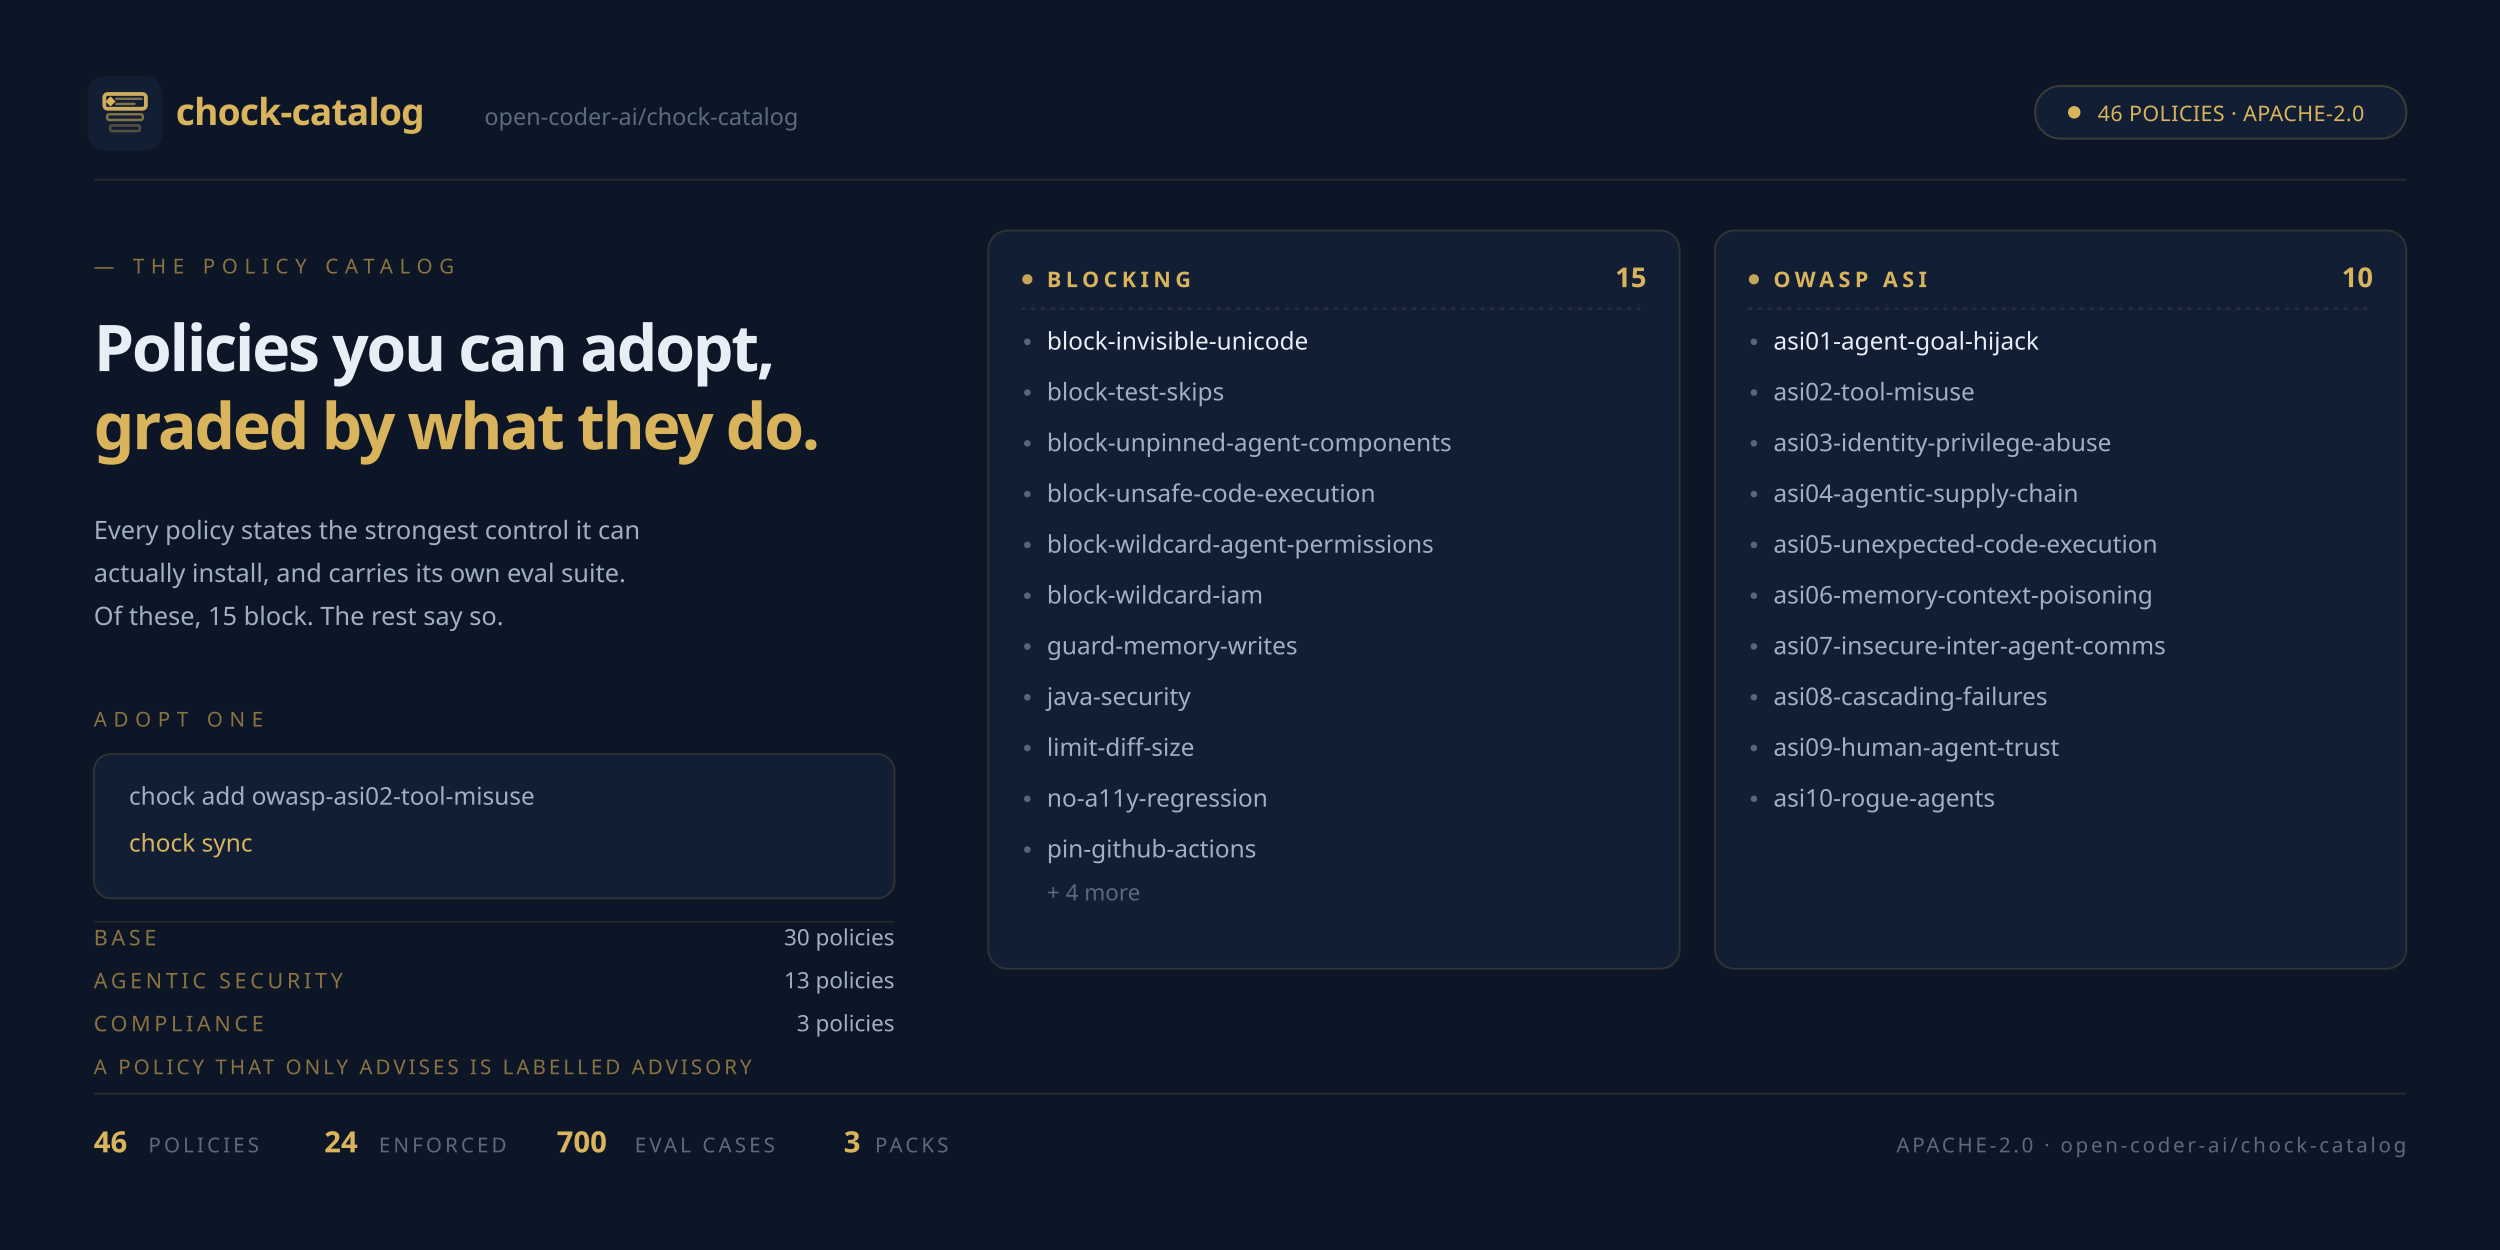
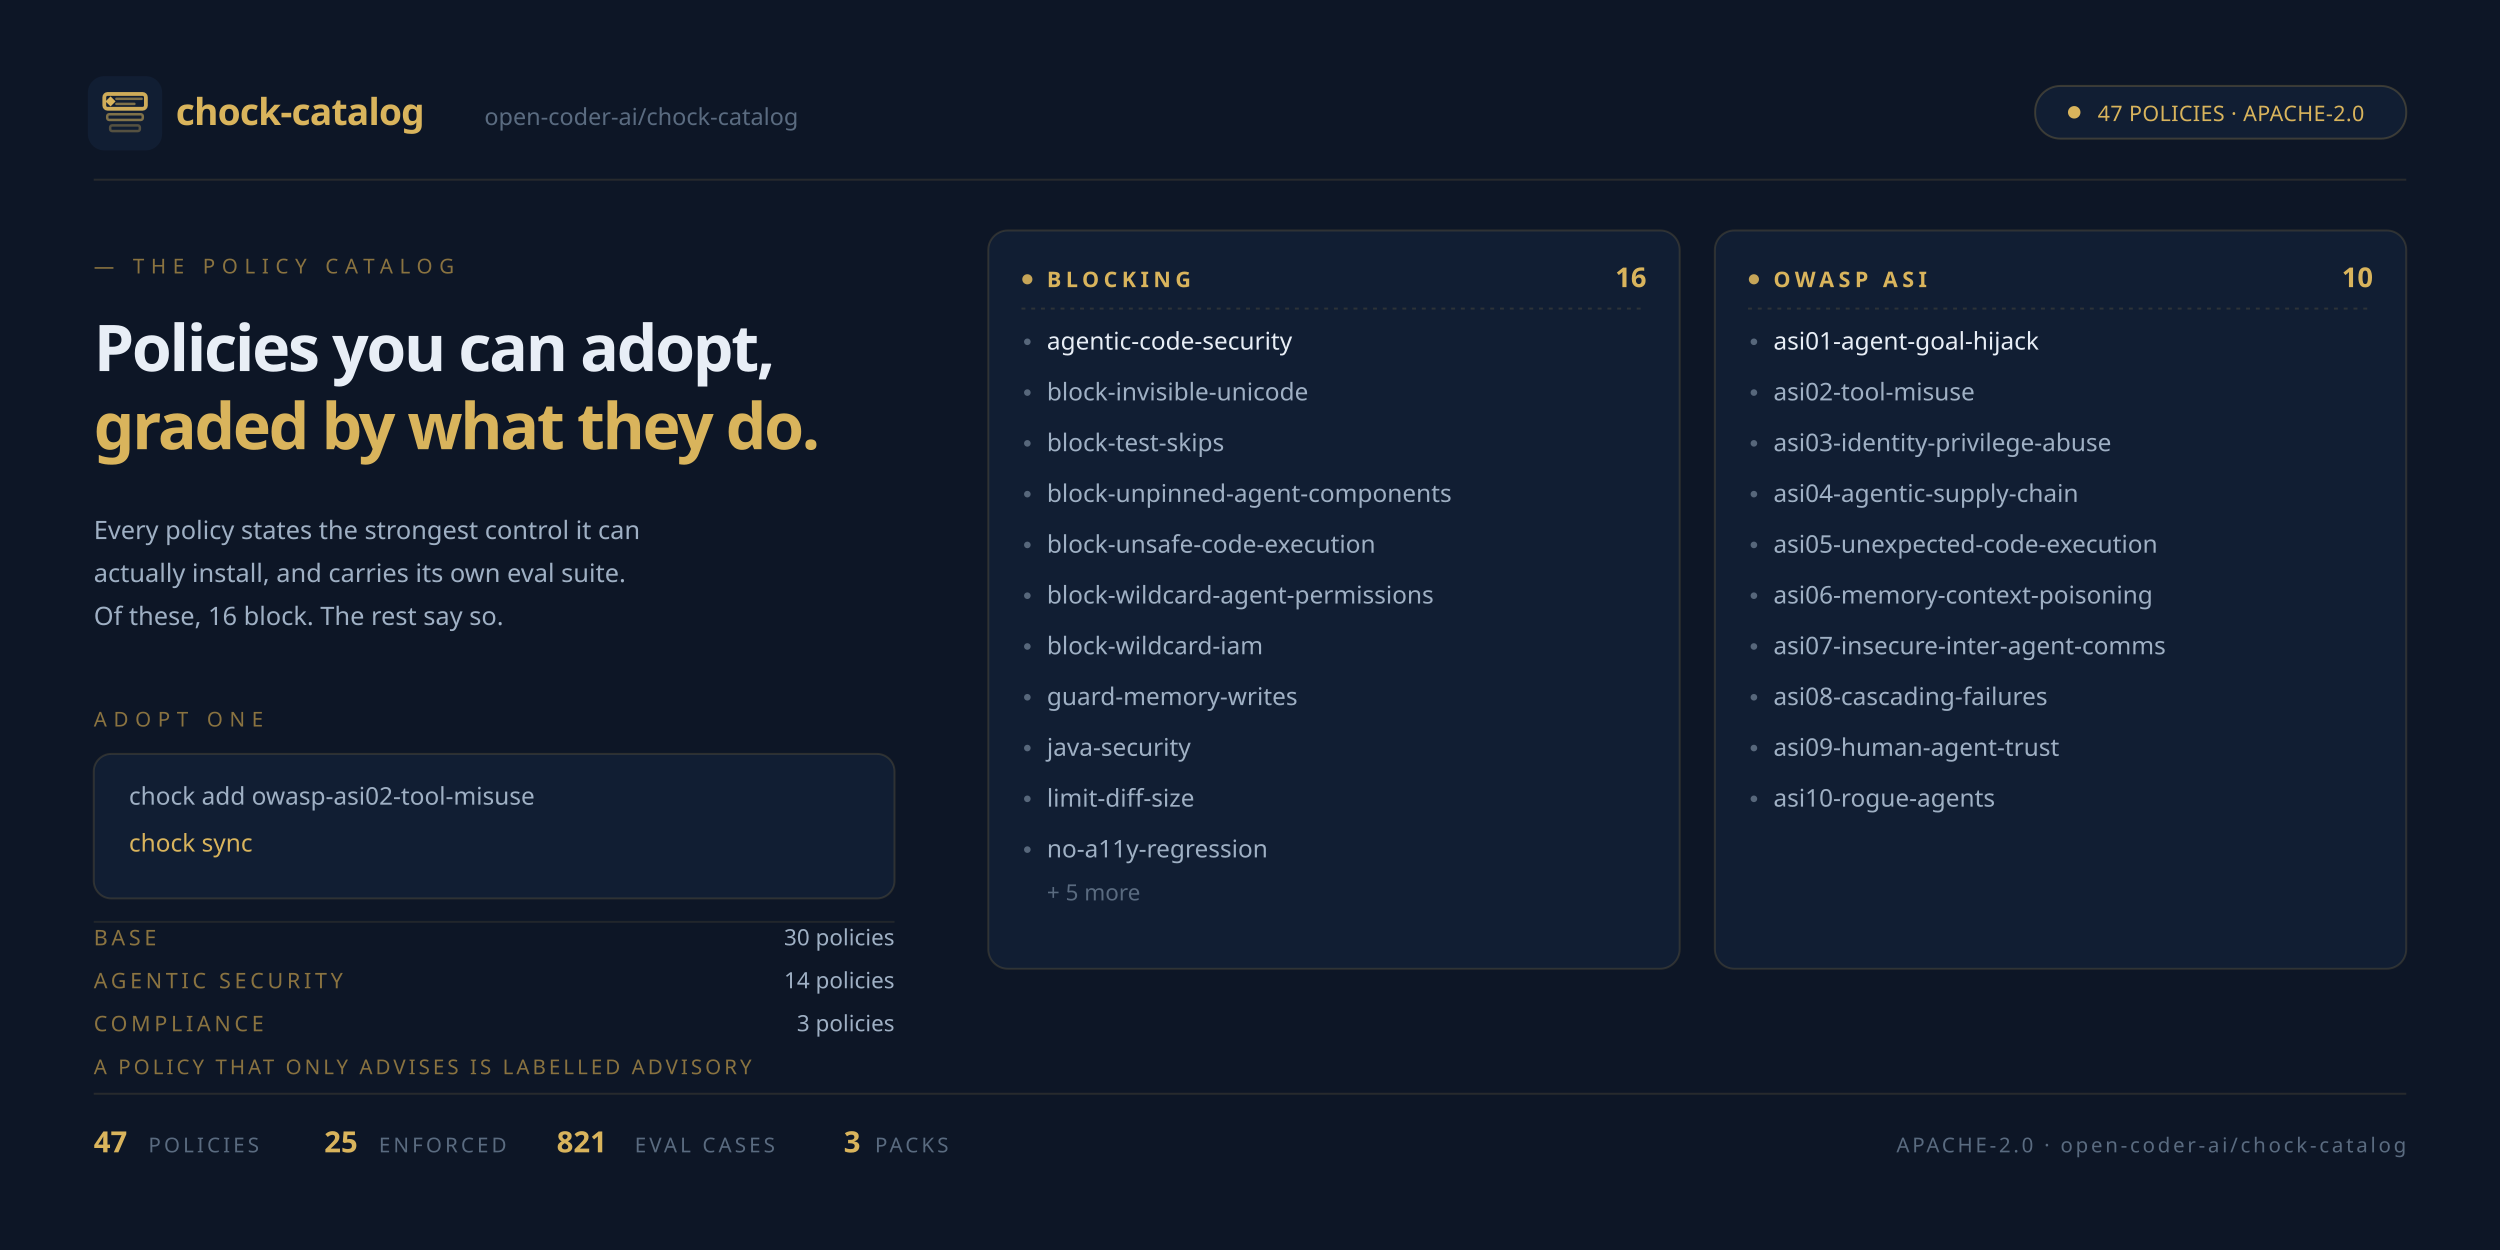
- <svg xmlns="http://www.w3.org/2000/svg" width="1280" height="640" viewBox="0 0 1280 640" role="img" aria-label="chock-catalog — the policy catalog for chock: policies you can adopt, graded by what they actually enforce. 46 policies across 3 packs (agentic-security 13, base 30, compliance 3); 24 enforced (15 at commit, 9 at pre-tool-use) and 22 advisory; 700 eval cases. The 15 blocking policies: block-invisible-unicode, block-test-skips, block-unpinned-agent-components, block-unsafe-code-execution, block-wildcard-agent-permissions, block-wildcard-iam, guard-memory-writes, java-security, limit-diff-size, no-a11y-regression, pin-github-actions, protect-main-branch, protect-test-integrity, scan-secrets, verify-dependency-exists. Full OWASP Agentic Security Initiative top ten coverage, ASI01 through ASI10. Apache-2.0.">
+ <svg xmlns="http://www.w3.org/2000/svg" width="1280" height="640" viewBox="0 0 1280 640" role="img" aria-label="chock-catalog — the policy catalog for chock: policies you can adopt, graded by what they actually enforce. 47 policies across 3 packs (agentic-security 14, base 30, compliance 3); 25 enforced (16 at commit, 9 at pre-tool-use) and 22 advisory; 821 eval cases. The 16 blocking policies: agentic-code-security, block-invisible-unicode, block-test-skips, block-unpinned-agent-components, block-unsafe-code-execution, block-wildcard-agent-permissions, block-wildcard-iam, guard-memory-writes, java-security, limit-diff-size, no-a11y-regression, pin-github-actions, protect-main-branch, protect-test-integrity, scan-secrets, verify-dependency-exists. Full OWASP Agentic Security Initiative top ten coverage, ASI01 through ASI10. Apache-2.0.">
  <rect width="1280" height="640" fill="#0D1626" />
  <rect x="45.0" y="39.0" width="38" height="38" rx="8.4" fill="#111E33" />
  <rect x="56.4" y="64.2" width="15.2" height="2.9" rx="1.0" fill="none" stroke="#D9B45C" stroke-width="1.29" stroke-opacity="0.34" />
  <rect x="54.9" y="58.5" width="18.2" height="2.9" rx="1.0" fill="none" stroke="#D9B45C" stroke-width="1.29" stroke-opacity="0.55" />
  <rect x="53.4" y="48.1" width="21.3" height="7.6" rx="1.7" fill="none" stroke="#D9B45C" stroke-width="1.94" stroke-opacity="0.95" />
  <rect x="54.77" y="50.10" width="3.65" height="3.65" transform="rotate(45 56.59 51.92)" fill="#D9B45C" />
  <line x1="59.6" y1="50.6" x2="72.5" y2="50.6" stroke="#D9B45C" stroke-width="1.29" stroke-opacity="0.55" stroke-linecap="round" />
  <line x1="59.6" y1="53.2" x2="68.8" y2="53.2" stroke="#D9B45C" stroke-width="1.29" stroke-opacity="0.55" stroke-linecap="round" />
  <text x="90" y="64" font-family="Geist Mono" font-size="19" font-weight="700" letter-spacing="-0.4" fill="#D9B45C">chock-catalog</text>
  <text x="248" y="64" font-family="Geist Mono" font-size="12" fill="#5A6B80">open-coder-ai/chock-catalog</text>
  <rect x="1042" y="44" width="190" height="27" rx="13" fill="#111E33" stroke="#D9B45C" stroke-opacity="0.22" />
  <circle cx="1062" cy="57.5" r="3.2" fill="#D9B45C" />
-   <text x="1074" y="62" font-family="Geist Mono" font-size="11" letter-spacing="0.2" fill="#D9B45C">46 POLICIES · APACHE-2.0</text>
+   <text x="1074" y="62" font-family="Geist Mono" font-size="11" letter-spacing="0.2" fill="#D9B45C">47 POLICIES · APACHE-2.0</text>
  <line x1="48" y1="92" x2="1232" y2="92" stroke="#D9B45C" stroke-opacity="0.13" stroke-width="1" />
  <text x="48" y="140" font-family="Geist Mono" font-size="10.5" letter-spacing="3.4" fill="#8A7340">— THE POLICY CATALOG</text>
  <text x="48" y="190" font-family="Geist Mono" font-size="33" font-weight="700" letter-spacing="-1.2" fill="#E8EEF6">Policies you can adopt,</text>
  <text x="48" y="230" font-family="Geist Mono" font-size="33" font-weight="700" letter-spacing="-1.2" fill="#D9B45C">graded by what they do.</text>
  <text x="48" y="276" font-family="Geist Mono" font-size="13" fill="#9FB0C4">Every policy states the strongest control it can</text>
  <text x="48" y="298" font-family="Geist Mono" font-size="13" fill="#9FB0C4">actually install, and carries its own eval suite.</text>
-   <text x="48" y="320" font-family="Geist Mono" font-size="13" fill="#9FB0C4">Of these, 15 block. The rest say so.</text>
+   <text x="48" y="320" font-family="Geist Mono" font-size="13" fill="#9FB0C4">Of these, 16 block. The rest say so.</text>
  <text x="48" y="372" font-family="Geist Mono" font-size="10.5" letter-spacing="3.4" fill="#8A7340">ADOPT ONE</text>
  <rect x="48" y="386" width="410" height="74" rx="9" fill="#111E33" stroke="#D9B45C" stroke-opacity="0.16" />
  <text x="66" y="412" font-family="Geist Mono" font-size="12.5" fill="#9FB0C4">chock add owasp-asi02-tool-misuse</text>
  <text x="66" y="436" font-family="Geist Mono" font-size="12.5" fill="#D9B45C">chock sync</text>
  <line x1="48" y1="472" x2="458" y2="472" stroke="#D9B45C" stroke-opacity="0.10" stroke-width="1" />
  <text x="48" y="484" font-family="Geist Mono" font-size="11" letter-spacing="1.9" fill="#8A7340">BASE</text>
  <text x="458" y="484" font-family="Geist Mono" font-size="11.5" text-anchor="end" fill="#9FB0C4">30 policies</text>
  <text x="48" y="506" font-family="Geist Mono" font-size="11" letter-spacing="1.9" fill="#8A7340">AGENTIC SECURITY</text>
-   <text x="458" y="506" font-family="Geist Mono" font-size="11.5" text-anchor="end" fill="#9FB0C4">13 policies</text>
+   <text x="458" y="506" font-family="Geist Mono" font-size="11.5" text-anchor="end" fill="#9FB0C4">14 policies</text>
  <text x="48" y="528" font-family="Geist Mono" font-size="11" letter-spacing="1.9" fill="#8A7340">COMPLIANCE</text>
  <text x="458" y="528" font-family="Geist Mono" font-size="11.5" text-anchor="end" fill="#9FB0C4">3 policies</text>
  <text x="48" y="550" font-family="Geist Mono" font-size="10.5" letter-spacing="1.55" fill="#8A7340">A POLICY THAT ONLY ADVISES IS LABELLED ADVISORY</text>
  <rect x="506" y="118" width="354" height="378" rx="10" fill="#111E33" stroke="#D9B45C" stroke-opacity="0.16" stroke-width="1" />
  <circle cx="526" cy="143" r="2.6" fill="#D9B45C" fill-opacity="0.9" />
  <text x="536" y="147" font-family="Geist Mono" font-size="11" font-weight="700" letter-spacing="2.3" fill="#D9B45C">BLOCKING</text>
-   <text x="843" y="147" font-family="Geist Mono" font-size="14" font-weight="700" text-anchor="end" fill="#D9B45C">15</text>
+   <text x="843" y="147" font-family="Geist Mono" font-size="14" font-weight="700" text-anchor="end" fill="#D9B45C">16</text>
  <line x1="523" y1="158" x2="843" y2="158" stroke="#D9B45C" stroke-opacity="0.14" stroke-width="1" stroke-dasharray="2 3" />
  <circle cx="526" cy="175" r="1.7" fill="#9FB0C4" fill-opacity="0.5" />
-   <text x="536" y="179" font-family="Geist Mono" font-size="12.5" fill="#E8EEF6">block-invisible-unicode</text>
+   <text x="536" y="179" font-family="Geist Mono" font-size="12.5" fill="#E8EEF6">agentic-code-security</text>
  <circle cx="526" cy="201" r="1.7" fill="#9FB0C4" fill-opacity="0.5" />
-   <text x="536" y="205" font-family="Geist Mono" font-size="12.5" fill="#9FB0C4">block-test-skips</text>
+   <text x="536" y="205" font-family="Geist Mono" font-size="12.5" fill="#9FB0C4">block-invisible-unicode</text>
  <circle cx="526" cy="227" r="1.7" fill="#9FB0C4" fill-opacity="0.5" />
-   <text x="536" y="231" font-family="Geist Mono" font-size="12.5" fill="#9FB0C4">block-unpinned-agent-components</text>
+   <text x="536" y="231" font-family="Geist Mono" font-size="12.5" fill="#9FB0C4">block-test-skips</text>
  <circle cx="526" cy="253" r="1.7" fill="#9FB0C4" fill-opacity="0.5" />
-   <text x="536" y="257" font-family="Geist Mono" font-size="12.5" fill="#9FB0C4">block-unsafe-code-execution</text>
+   <text x="536" y="257" font-family="Geist Mono" font-size="12.5" fill="#9FB0C4">block-unpinned-agent-components</text>
  <circle cx="526" cy="279" r="1.7" fill="#9FB0C4" fill-opacity="0.5" />
-   <text x="536" y="283" font-family="Geist Mono" font-size="12.5" fill="#9FB0C4">block-wildcard-agent-permissions</text>
+   <text x="536" y="283" font-family="Geist Mono" font-size="12.5" fill="#9FB0C4">block-unsafe-code-execution</text>
  <circle cx="526" cy="305" r="1.7" fill="#9FB0C4" fill-opacity="0.5" />
-   <text x="536" y="309" font-family="Geist Mono" font-size="12.5" fill="#9FB0C4">block-wildcard-iam</text>
+   <text x="536" y="309" font-family="Geist Mono" font-size="12.5" fill="#9FB0C4">block-wildcard-agent-permissions</text>
  <circle cx="526" cy="331" r="1.7" fill="#9FB0C4" fill-opacity="0.5" />
-   <text x="536" y="335" font-family="Geist Mono" font-size="12.5" fill="#9FB0C4">guard-memory-writes</text>
+   <text x="536" y="335" font-family="Geist Mono" font-size="12.5" fill="#9FB0C4">block-wildcard-iam</text>
  <circle cx="526" cy="357" r="1.7" fill="#9FB0C4" fill-opacity="0.5" />
-   <text x="536" y="361" font-family="Geist Mono" font-size="12.5" fill="#9FB0C4">java-security</text>
+   <text x="536" y="361" font-family="Geist Mono" font-size="12.5" fill="#9FB0C4">guard-memory-writes</text>
  <circle cx="526" cy="383" r="1.7" fill="#9FB0C4" fill-opacity="0.5" />
-   <text x="536" y="387" font-family="Geist Mono" font-size="12.5" fill="#9FB0C4">limit-diff-size</text>
+   <text x="536" y="387" font-family="Geist Mono" font-size="12.5" fill="#9FB0C4">java-security</text>
  <circle cx="526" cy="409" r="1.7" fill="#9FB0C4" fill-opacity="0.5" />
-   <text x="536" y="413" font-family="Geist Mono" font-size="12.5" fill="#9FB0C4">no-a11y-regression</text>
+   <text x="536" y="413" font-family="Geist Mono" font-size="12.5" fill="#9FB0C4">limit-diff-size</text>
  <circle cx="526" cy="435" r="1.7" fill="#9FB0C4" fill-opacity="0.5" />
-   <text x="536" y="439" font-family="Geist Mono" font-size="12.5" fill="#9FB0C4">pin-github-actions</text>
-   <text x="536" y="461" font-family="Geist Mono" font-size="11.5" fill="#5A6B80">+ 4 more</text>
+   <text x="536" y="439" font-family="Geist Mono" font-size="12.5" fill="#9FB0C4">no-a11y-regression</text>
+   <text x="536" y="461" font-family="Geist Mono" font-size="11.5" fill="#5A6B80">+ 5 more</text>
  <rect x="878" y="118" width="354" height="378" rx="10" fill="#111E33" stroke="#D9B45C" stroke-opacity="0.16" stroke-width="1" />
  <circle cx="898" cy="143" r="2.6" fill="#D9B45C" fill-opacity="0.9" />
  <text x="908" y="147" font-family="Geist Mono" font-size="11" font-weight="700" letter-spacing="2.3" fill="#D9B45C">OWASP ASI</text>
  <text x="1215" y="147" font-family="Geist Mono" font-size="14" font-weight="700" text-anchor="end" fill="#D9B45C">10</text>
  <line x1="895" y1="158" x2="1215" y2="158" stroke="#D9B45C" stroke-opacity="0.14" stroke-width="1" stroke-dasharray="2 3" />
  <circle cx="898" cy="175" r="1.7" fill="#9FB0C4" fill-opacity="0.5" />
  <text x="908" y="179" font-family="Geist Mono" font-size="12.5" fill="#E8EEF6">asi01-agent-goal-hijack</text>
  <circle cx="898" cy="201" r="1.7" fill="#9FB0C4" fill-opacity="0.5" />
  <text x="908" y="205" font-family="Geist Mono" font-size="12.5" fill="#9FB0C4">asi02-tool-misuse</text>
  <circle cx="898" cy="227" r="1.7" fill="#9FB0C4" fill-opacity="0.5" />
  <text x="908" y="231" font-family="Geist Mono" font-size="12.5" fill="#9FB0C4">asi03-identity-privilege-abuse</text>
  <circle cx="898" cy="253" r="1.7" fill="#9FB0C4" fill-opacity="0.5" />
  <text x="908" y="257" font-family="Geist Mono" font-size="12.5" fill="#9FB0C4">asi04-agentic-supply-chain</text>
  <circle cx="898" cy="279" r="1.7" fill="#9FB0C4" fill-opacity="0.5" />
  <text x="908" y="283" font-family="Geist Mono" font-size="12.5" fill="#9FB0C4">asi05-unexpected-code-execution</text>
  <circle cx="898" cy="305" r="1.7" fill="#9FB0C4" fill-opacity="0.5" />
  <text x="908" y="309" font-family="Geist Mono" font-size="12.5" fill="#9FB0C4">asi06-memory-context-poisoning</text>
  <circle cx="898" cy="331" r="1.7" fill="#9FB0C4" fill-opacity="0.5" />
  <text x="908" y="335" font-family="Geist Mono" font-size="12.5" fill="#9FB0C4">asi07-insecure-inter-agent-comms</text>
  <circle cx="898" cy="357" r="1.7" fill="#9FB0C4" fill-opacity="0.5" />
  <text x="908" y="361" font-family="Geist Mono" font-size="12.5" fill="#9FB0C4">asi08-cascading-failures</text>
  <circle cx="898" cy="383" r="1.7" fill="#9FB0C4" fill-opacity="0.5" />
  <text x="908" y="387" font-family="Geist Mono" font-size="12.5" fill="#9FB0C4">asi09-human-agent-trust</text>
  <circle cx="898" cy="409" r="1.7" fill="#9FB0C4" fill-opacity="0.5" />
  <text x="908" y="413" font-family="Geist Mono" font-size="12.5" fill="#9FB0C4">asi10-rogue-agents</text>
  <line x1="48" y1="560" x2="1232" y2="560" stroke="#D9B45C" stroke-opacity="0.13" stroke-width="1" />
-   <text x="48" y="590" font-family="Geist Mono" font-size="15" font-weight="700" fill="#D9B45C">46</text>
+   <text x="48" y="590" font-family="Geist Mono" font-size="15" font-weight="700" fill="#D9B45C">47</text>
  <text x="76" y="590" font-family="Geist Mono" font-size="10.5" letter-spacing="1.6" fill="#5A6B80">POLICIES</text>
-   <text x="166" y="590" font-family="Geist Mono" font-size="15" font-weight="700" fill="#D9B45C">24</text>
+   <text x="166" y="590" font-family="Geist Mono" font-size="15" font-weight="700" fill="#D9B45C">25</text>
  <text x="194" y="590" font-family="Geist Mono" font-size="10.5" letter-spacing="1.6" fill="#5A6B80">ENFORCED</text>
-   <text x="285" y="590" font-family="Geist Mono" font-size="15" font-weight="700" fill="#D9B45C">700</text>
+   <text x="285" y="590" font-family="Geist Mono" font-size="15" font-weight="700" fill="#D9B45C">821</text>
  <text x="325" y="590" font-family="Geist Mono" font-size="10.5" letter-spacing="1.6" fill="#5A6B80">EVAL CASES</text>
  <text x="432" y="590" font-family="Geist Mono" font-size="15" font-weight="700" fill="#D9B45C">3</text>
  <text x="448" y="590" font-family="Geist Mono" font-size="10.5" letter-spacing="1.6" fill="#5A6B80">PACKS</text>
  <text x="1232" y="590" font-family="Geist Mono" font-size="10.5" letter-spacing="1.4" text-anchor="end" fill="#5A6B80">APACHE-2.0 · open-coder-ai/chock-catalog</text>
</svg>
